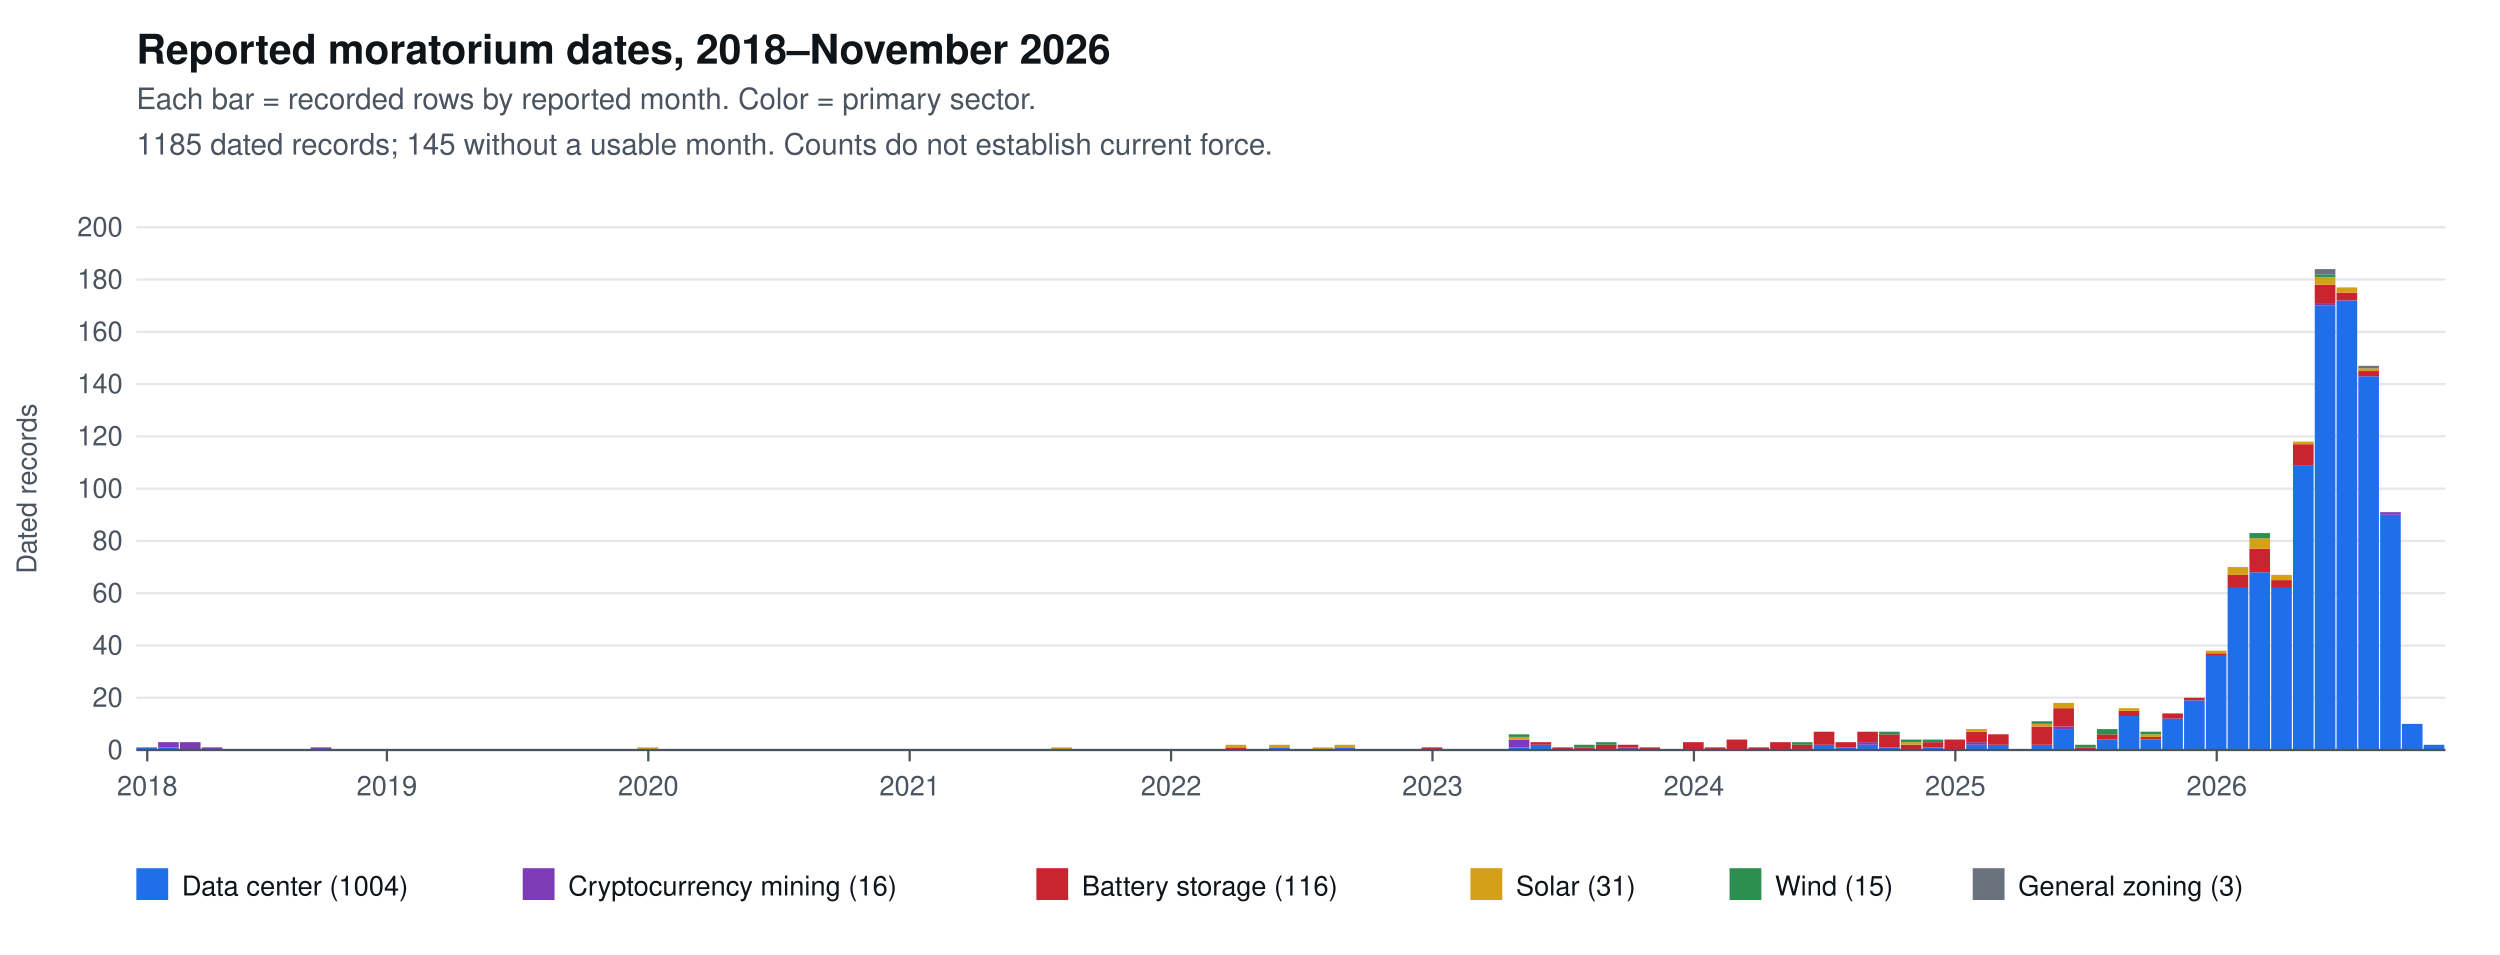
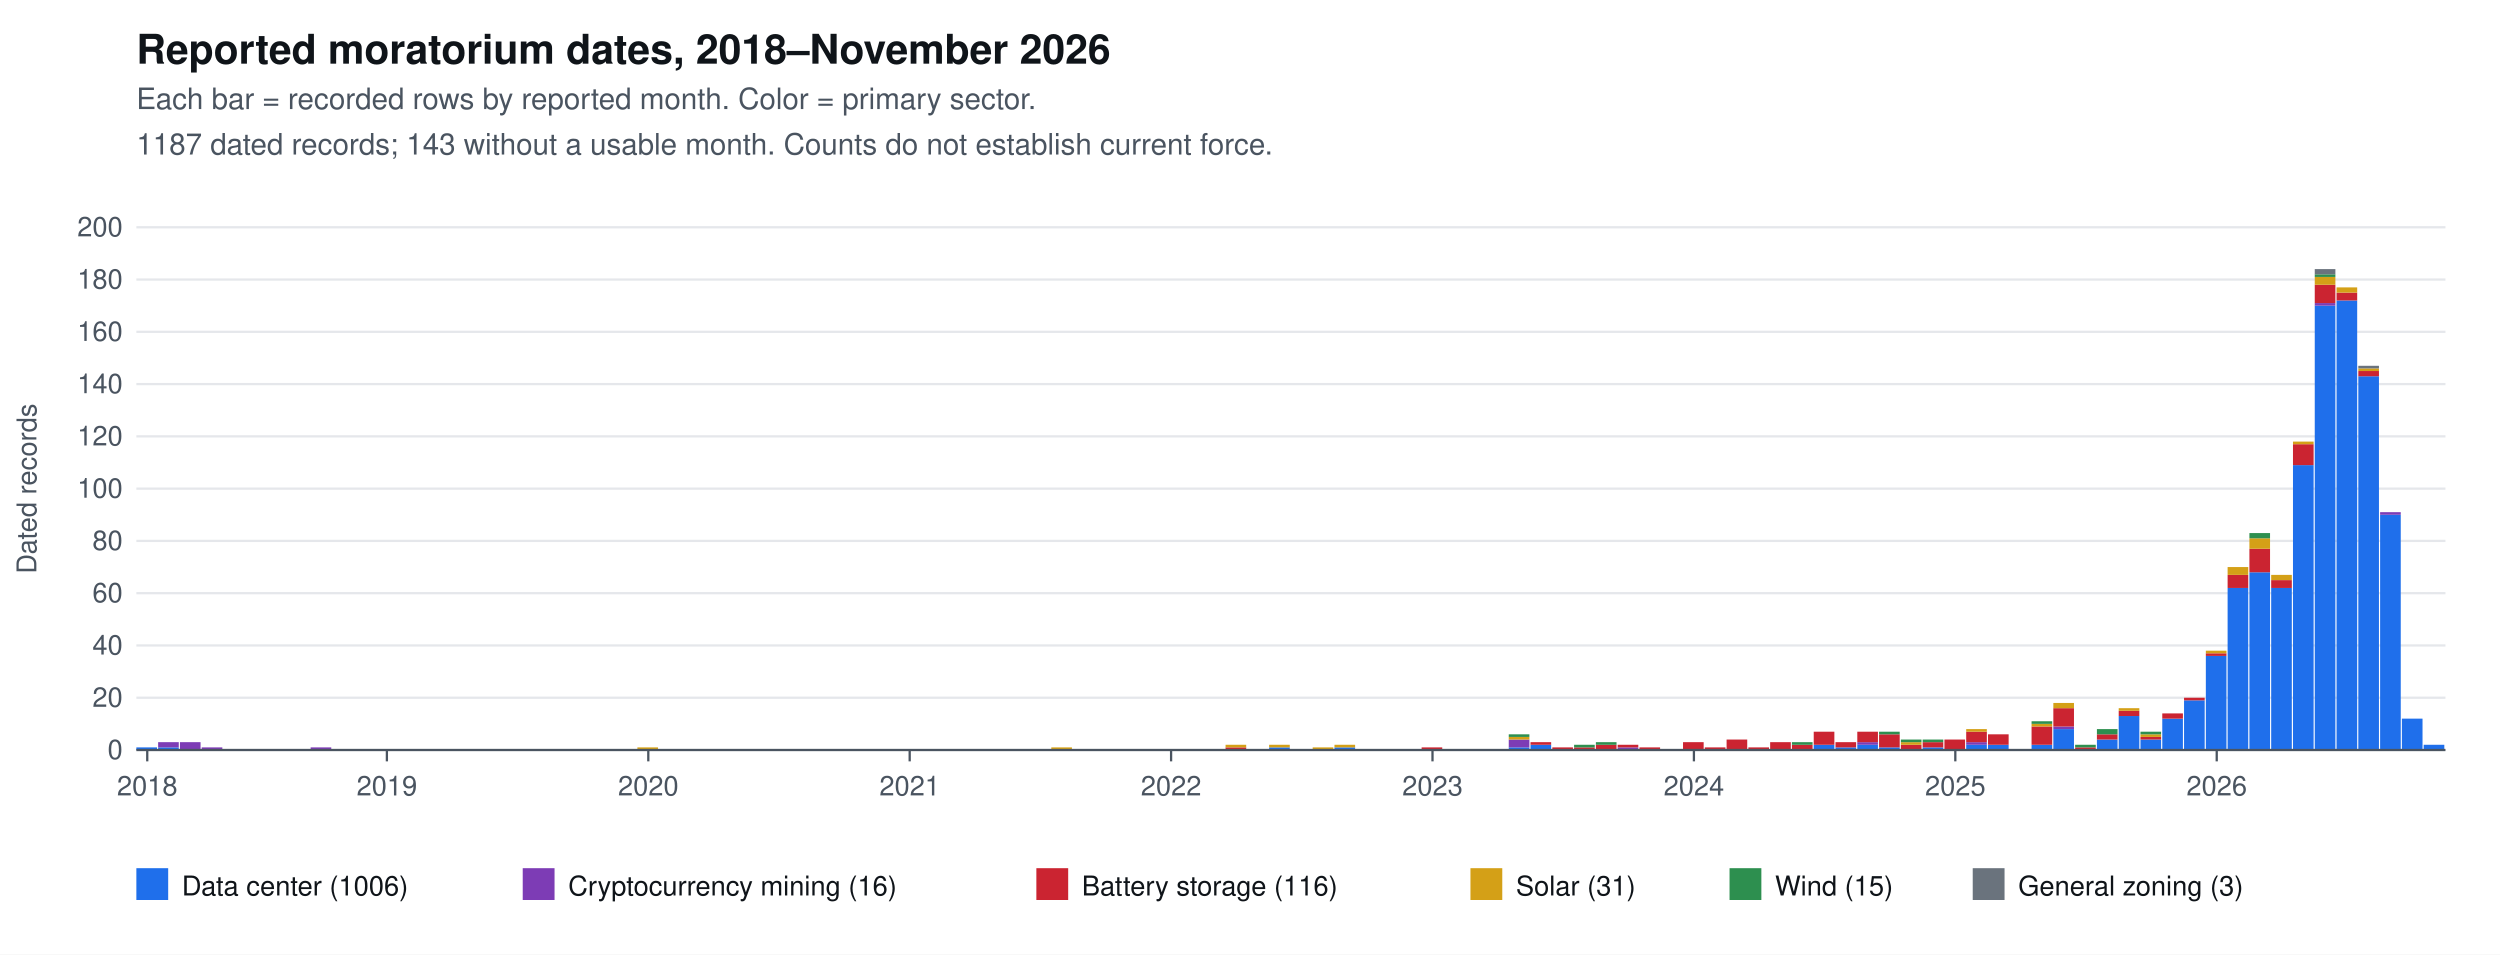
<svg xmlns="http://www.w3.org/2000/svg" viewBox="0 0 1100 420" width="100%" height="auto" font-family="ui-sans-serif, system-ui, -apple-system, Helvetica, Arial, sans-serif" font-size="12" role="img" aria-label="Reported moratorium dates, 2018 through November 2026">
  <rect width="1100" height="420" fill="white" />
  <text x="60" y="28" font-size="18" font-weight="600" fill="#0f1419">Reported moratorium dates, 2018–November 2026</text>
  <text x="60" y="48" font-size="13" fill="#4a5460">Each bar = recorded rows by reported month. Color = primary sector.</text>
-   <text x="60" y="68" font-size="13" fill="#4a5460">1185 dated records; 145 without a usable month. Counts do not establish current force.</text>
+   <text x="60" y="68" font-size="13" fill="#4a5460">1187 dated records; 143 without a usable month. Counts do not establish current force.</text>
  <g stroke="#e5e7eb" stroke-width="1">
    <line x1="60" x2="1076" y1="330.0" y2="330.0" />
    <line x1="60" x2="1076" y1="307.0" y2="307.0" />
    <line x1="60" x2="1076" y1="284.0" y2="284.0" />
    <line x1="60" x2="1076" y1="261.0" y2="261.0" />
    <line x1="60" x2="1076" y1="238.0" y2="238.0" />
    <line x1="60" x2="1076" y1="215.0" y2="215.0" />
    <line x1="60" x2="1076" y1="192.0" y2="192.0" />
    <line x1="60" x2="1076" y1="169.0" y2="169.0" />
    <line x1="60" x2="1076" y1="146.0" y2="146.0" />
    <line x1="60" x2="1076" y1="123.0" y2="123.0" />
    <line x1="60" x2="1076" y1="100.0" y2="100.0" />
  </g>
  <g fill="#4a5460" text-anchor="end">
    <text x="54" y="334.0">0</text>
    <text x="54" y="311.0">20</text>
    <text x="54" y="288.0">40</text>
    <text x="54" y="265.0">60</text>
    <text x="54" y="242.0">80</text>
    <text x="54" y="219.0">100</text>
    <text x="54" y="196.0">120</text>
    <text x="54" y="173.0">140</text>
    <text x="54" y="150.0">160</text>
    <text x="54" y="127.0">180</text>
    <text x="54" y="104.0">200</text>
  </g>
  <text x="16" y="215.0" fill="#4a5460" text-anchor="middle" transform="rotate(-90 16 215.0)">Dated records</text>
  <g>
    <rect x="60.00" y="328.85" width="9.08" height="1.15" fill="#1f6feb" />
    <rect x="69.58" y="328.85" width="9.08" height="1.15" fill="#1f6feb" />
    <rect x="69.58" y="326.55" width="9.08" height="2.30" fill="#7d3cb5" />
    <rect x="79.17" y="326.55" width="9.08" height="3.45" fill="#7d3cb5" />
    <rect x="88.75" y="328.85" width="9.08" height="1.15" fill="#7d3cb5" />
    <rect x="136.68" y="328.85" width="9.08" height="1.15" fill="#7d3cb5" />
    <rect x="280.45" y="328.85" width="9.08" height="1.15" fill="#d4a017" />
    <rect x="462.57" y="328.85" width="9.08" height="1.15" fill="#d4a017" />
    <rect x="539.25" y="328.85" width="9.08" height="1.15" fill="#cb2431" />
    <rect x="539.25" y="327.70" width="9.08" height="1.15" fill="#d4a017" />
    <rect x="558.42" y="328.85" width="9.08" height="1.15" fill="#1f6feb" />
    <rect x="558.42" y="327.70" width="9.08" height="1.15" fill="#d4a017" />
    <rect x="577.58" y="328.85" width="9.08" height="1.15" fill="#d4a017" />
    <rect x="587.17" y="328.85" width="9.08" height="1.15" fill="#1f6feb" />
    <rect x="587.17" y="327.70" width="9.08" height="1.15" fill="#d4a017" />
    <rect x="625.51" y="328.85" width="9.08" height="1.15" fill="#cb2431" />
    <rect x="663.85" y="328.85" width="9.08" height="1.15" fill="#1f6feb" />
    <rect x="663.85" y="325.40" width="9.08" height="3.45" fill="#7d3cb5" />
    <rect x="663.85" y="324.25" width="9.08" height="1.15" fill="#d4a017" />
    <rect x="663.85" y="323.10" width="9.08" height="1.15" fill="#2d8f4f" />
    <rect x="673.43" y="327.70" width="9.08" height="2.30" fill="#1f6feb" />
    <rect x="673.43" y="326.55" width="9.08" height="1.15" fill="#cb2431" />
    <rect x="683.02" y="328.85" width="9.08" height="1.15" fill="#cb2431" />
    <rect x="692.60" y="328.85" width="9.08" height="1.15" fill="#cb2431" />
    <rect x="692.60" y="327.70" width="9.08" height="1.15" fill="#2d8f4f" />
    <rect x="702.19" y="327.70" width="9.08" height="2.30" fill="#cb2431" />
    <rect x="702.19" y="326.55" width="9.08" height="1.15" fill="#2d8f4f" />
    <rect x="711.77" y="328.85" width="9.08" height="1.15" fill="#7d3cb5" />
    <rect x="711.77" y="327.70" width="9.08" height="1.15" fill="#cb2431" />
    <rect x="721.36" y="328.85" width="9.08" height="1.15" fill="#cb2431" />
    <rect x="740.53" y="326.55" width="9.08" height="3.45" fill="#cb2431" />
    <rect x="750.11" y="328.85" width="9.08" height="1.15" fill="#cb2431" />
    <rect x="759.70" y="325.40" width="9.08" height="4.60" fill="#cb2431" />
    <rect x="769.28" y="328.85" width="9.08" height="1.15" fill="#cb2431" />
    <rect x="778.87" y="326.55" width="9.08" height="3.45" fill="#cb2431" />
    <rect x="788.45" y="327.70" width="9.08" height="2.30" fill="#cb2431" />
    <rect x="788.45" y="326.55" width="9.08" height="1.15" fill="#2d8f4f" />
    <rect x="798.04" y="327.70" width="9.08" height="2.30" fill="#1f6feb" />
    <rect x="798.04" y="321.95" width="9.08" height="5.75" fill="#cb2431" />
    <rect x="807.62" y="328.85" width="9.08" height="1.15" fill="#1f6feb" />
    <rect x="807.62" y="326.55" width="9.08" height="2.30" fill="#cb2431" />
    <rect x="817.21" y="327.70" width="9.08" height="2.30" fill="#1f6feb" />
    <rect x="817.21" y="326.55" width="9.08" height="1.15" fill="#7d3cb5" />
    <rect x="817.21" y="321.95" width="9.08" height="4.60" fill="#cb2431" />
    <rect x="826.79" y="328.85" width="9.08" height="1.15" fill="#1f6feb" />
    <rect x="826.79" y="323.10" width="9.08" height="5.75" fill="#cb2431" />
    <rect x="826.79" y="321.95" width="9.08" height="1.15" fill="#2d8f4f" />
    <rect x="836.38" y="327.70" width="9.08" height="2.30" fill="#cb2431" />
    <rect x="836.38" y="326.55" width="9.08" height="1.15" fill="#d4a017" />
    <rect x="836.38" y="325.40" width="9.08" height="1.15" fill="#2d8f4f" />
    <rect x="845.96" y="328.85" width="9.08" height="1.15" fill="#1f6feb" />
    <rect x="845.96" y="326.55" width="9.08" height="2.30" fill="#cb2431" />
    <rect x="845.96" y="325.40" width="9.08" height="1.15" fill="#2d8f4f" />
    <rect x="855.55" y="325.40" width="9.08" height="4.60" fill="#cb2431" />
    <rect x="865.13" y="327.70" width="9.08" height="2.30" fill="#1f6feb" />
    <rect x="865.13" y="326.55" width="9.08" height="1.15" fill="#7d3cb5" />
    <rect x="865.13" y="321.95" width="9.08" height="4.60" fill="#cb2431" />
    <rect x="865.13" y="320.80" width="9.08" height="1.15" fill="#d4a017" />
    <rect x="874.72" y="327.70" width="9.08" height="2.30" fill="#1f6feb" />
    <rect x="874.72" y="323.10" width="9.08" height="4.60" fill="#cb2431" />
    <rect x="893.89" y="327.70" width="9.08" height="2.30" fill="#1f6feb" />
    <rect x="893.89" y="319.65" width="9.08" height="8.05" fill="#cb2431" />
    <rect x="893.89" y="318.50" width="9.08" height="1.15" fill="#d4a017" />
    <rect x="893.89" y="317.35" width="9.08" height="1.15" fill="#2d8f4f" />
    <rect x="903.47" y="320.80" width="9.08" height="9.20" fill="#1f6feb" />
    <rect x="903.47" y="319.65" width="9.08" height="1.15" fill="#7d3cb5" />
    <rect x="903.47" y="311.60" width="9.08" height="8.05" fill="#cb2431" />
    <rect x="903.47" y="309.30" width="9.08" height="2.30" fill="#d4a017" />
    <rect x="913.06" y="328.85" width="9.08" height="1.15" fill="#cb2431" />
    <rect x="913.06" y="327.70" width="9.08" height="1.15" fill="#2d8f4f" />
    <rect x="922.64" y="325.40" width="9.08" height="4.60" fill="#1f6feb" />
    <rect x="922.64" y="323.10" width="9.08" height="2.30" fill="#cb2431" />
    <rect x="922.64" y="320.80" width="9.08" height="2.30" fill="#2d8f4f" />
    <rect x="932.23" y="315.05" width="9.08" height="14.95" fill="#1f6feb" />
    <rect x="932.23" y="312.75" width="9.08" height="2.30" fill="#cb2431" />
    <rect x="932.23" y="311.60" width="9.08" height="1.15" fill="#d4a017" />
    <rect x="941.81" y="325.40" width="9.08" height="4.60" fill="#1f6feb" />
    <rect x="941.81" y="324.25" width="9.08" height="1.15" fill="#cb2431" />
    <rect x="941.81" y="323.10" width="9.08" height="1.15" fill="#d4a017" />
    <rect x="941.81" y="321.95" width="9.08" height="1.15" fill="#2d8f4f" />
    <rect x="951.40" y="316.20" width="9.08" height="13.80" fill="#1f6feb" />
    <rect x="951.40" y="313.90" width="9.08" height="2.30" fill="#cb2431" />
    <rect x="960.98" y="308.15" width="9.08" height="21.85" fill="#1f6feb" />
    <rect x="960.98" y="307.00" width="9.08" height="1.15" fill="#cb2431" />
    <rect x="970.57" y="288.60" width="9.08" height="41.40" fill="#1f6feb" />
    <rect x="970.57" y="287.45" width="9.08" height="1.15" fill="#cb2431" />
    <rect x="970.57" y="286.30" width="9.08" height="1.15" fill="#d4a017" />
    <rect x="980.15" y="258.70" width="9.08" height="71.30" fill="#1f6feb" />
    <rect x="980.15" y="252.95" width="9.08" height="5.75" fill="#cb2431" />
    <rect x="980.15" y="249.50" width="9.08" height="3.45" fill="#d4a017" />
    <rect x="989.74" y="251.80" width="9.08" height="78.20" fill="#1f6feb" />
    <rect x="989.74" y="241.45" width="9.08" height="10.35" fill="#cb2431" />
    <rect x="989.74" y="236.85" width="9.08" height="4.60" fill="#d4a017" />
    <rect x="989.74" y="234.55" width="9.08" height="2.30" fill="#2d8f4f" />
    <rect x="999.32" y="258.70" width="9.08" height="71.30" fill="#1f6feb" />
    <rect x="999.32" y="255.25" width="9.08" height="3.45" fill="#cb2431" />
    <rect x="999.32" y="252.95" width="9.08" height="2.30" fill="#d4a017" />
    <rect x="1008.91" y="204.65" width="9.08" height="125.35" fill="#1f6feb" />
    <rect x="1008.91" y="195.45" width="9.08" height="9.20" fill="#cb2431" />
    <rect x="1008.91" y="194.30" width="9.08" height="1.15" fill="#d4a017" />
    <rect x="1018.49" y="134.50" width="9.08" height="195.50" fill="#1f6feb" />
    <rect x="1018.49" y="133.35" width="9.08" height="1.15" fill="#7d3cb5" />
    <rect x="1018.49" y="125.30" width="9.08" height="8.05" fill="#cb2431" />
    <rect x="1018.49" y="121.85" width="9.08" height="3.45" fill="#d4a017" />
    <rect x="1018.49" y="120.70" width="9.08" height="1.15" fill="#2d8f4f" />
    <rect x="1018.49" y="118.40" width="9.08" height="2.30" fill="#6a737d" />
    <rect x="1028.08" y="132.20" width="9.08" height="197.80" fill="#1f6feb" />
    <rect x="1028.08" y="128.75" width="9.08" height="3.45" fill="#cb2431" />
    <rect x="1028.08" y="126.45" width="9.08" height="2.30" fill="#d4a017" />
    <rect x="1037.66" y="165.55" width="9.08" height="164.45" fill="#1f6feb" />
    <rect x="1037.66" y="163.25" width="9.08" height="2.30" fill="#cb2431" />
    <rect x="1037.66" y="162.10" width="9.08" height="1.15" fill="#d4a017" />
    <rect x="1037.66" y="160.95" width="9.08" height="1.15" fill="#6a737d" />
    <rect x="1047.25" y="226.50" width="9.08" height="103.50" fill="#1f6feb" />
    <rect x="1047.25" y="225.35" width="9.08" height="1.15" fill="#7d3cb5" />
-     <rect x="1056.83" y="318.50" width="9.08" height="11.50" fill="#1f6feb" />
+     <rect x="1056.83" y="316.20" width="9.08" height="13.80" fill="#1f6feb" />
    <rect x="1066.42" y="327.70" width="9.08" height="2.30" fill="#1f6feb" />
  </g>
  <g fill="#4a5460" text-anchor="middle">
    <line x1="64.79" x2="64.79" y1="330.0" y2="335.0" stroke="#4a5460" />
    <text x="64.79" y="350.0">2018</text>
    <line x1="170.23" x2="170.23" y1="330.0" y2="335.0" stroke="#4a5460" />
    <text x="170.23" y="350.0">2019</text>
    <line x1="285.25" x2="285.25" y1="330.0" y2="335.0" stroke="#4a5460" />
    <text x="285.25" y="350.0">2020</text>
    <line x1="400.26" x2="400.26" y1="330.0" y2="335.0" stroke="#4a5460" />
    <text x="400.26" y="350.0">2021</text>
    <line x1="515.28" x2="515.28" y1="330.0" y2="335.0" stroke="#4a5460" />
    <text x="515.28" y="350.0">2022</text>
    <line x1="630.30" x2="630.30" y1="330.0" y2="335.0" stroke="#4a5460" />
    <text x="630.30" y="350.0">2023</text>
    <line x1="745.32" x2="745.32" y1="330.0" y2="335.0" stroke="#4a5460" />
    <text x="745.32" y="350.0">2024</text>
    <line x1="860.34" x2="860.34" y1="330.0" y2="335.0" stroke="#4a5460" />
    <text x="860.34" y="350.0">2025</text>
    <line x1="975.36" x2="975.36" y1="330.0" y2="335.0" stroke="#4a5460" />
    <text x="975.36" y="350.0">2026</text>
  </g>
  <line x1="60" x2="1076" y1="330.0" y2="330.0" stroke="#4a5460" />
  <g font-size="12">
    <rect x="60" y="382" width="14" height="14" fill="#1f6feb" />
-     <text x="80" y="394" fill="#0f1419">Data center (1004)</text>
+     <text x="80" y="394" fill="#0f1419">Data center (1006)</text>
    <rect x="230" y="382" width="14" height="14" fill="#7d3cb5" />
    <text x="250" y="394" fill="#0f1419">Cryptocurrency mining (16)</text>
    <rect x="456" y="382" width="14" height="14" fill="#cb2431" />
    <text x="476" y="394" fill="#0f1419">Battery storage (116)</text>
    <rect x="647" y="382" width="14" height="14" fill="#d4a017" />
    <text x="667" y="394" fill="#0f1419">Solar (31)</text>
    <rect x="761" y="382" width="14" height="14" fill="#2d8f4f" />
    <text x="781" y="394" fill="#0f1419">Wind (15)</text>
    <rect x="868" y="382" width="14" height="14" fill="#6a737d" />
    <text x="888" y="394" fill="#0f1419">General zoning (3)</text>
  </g>
</svg>
